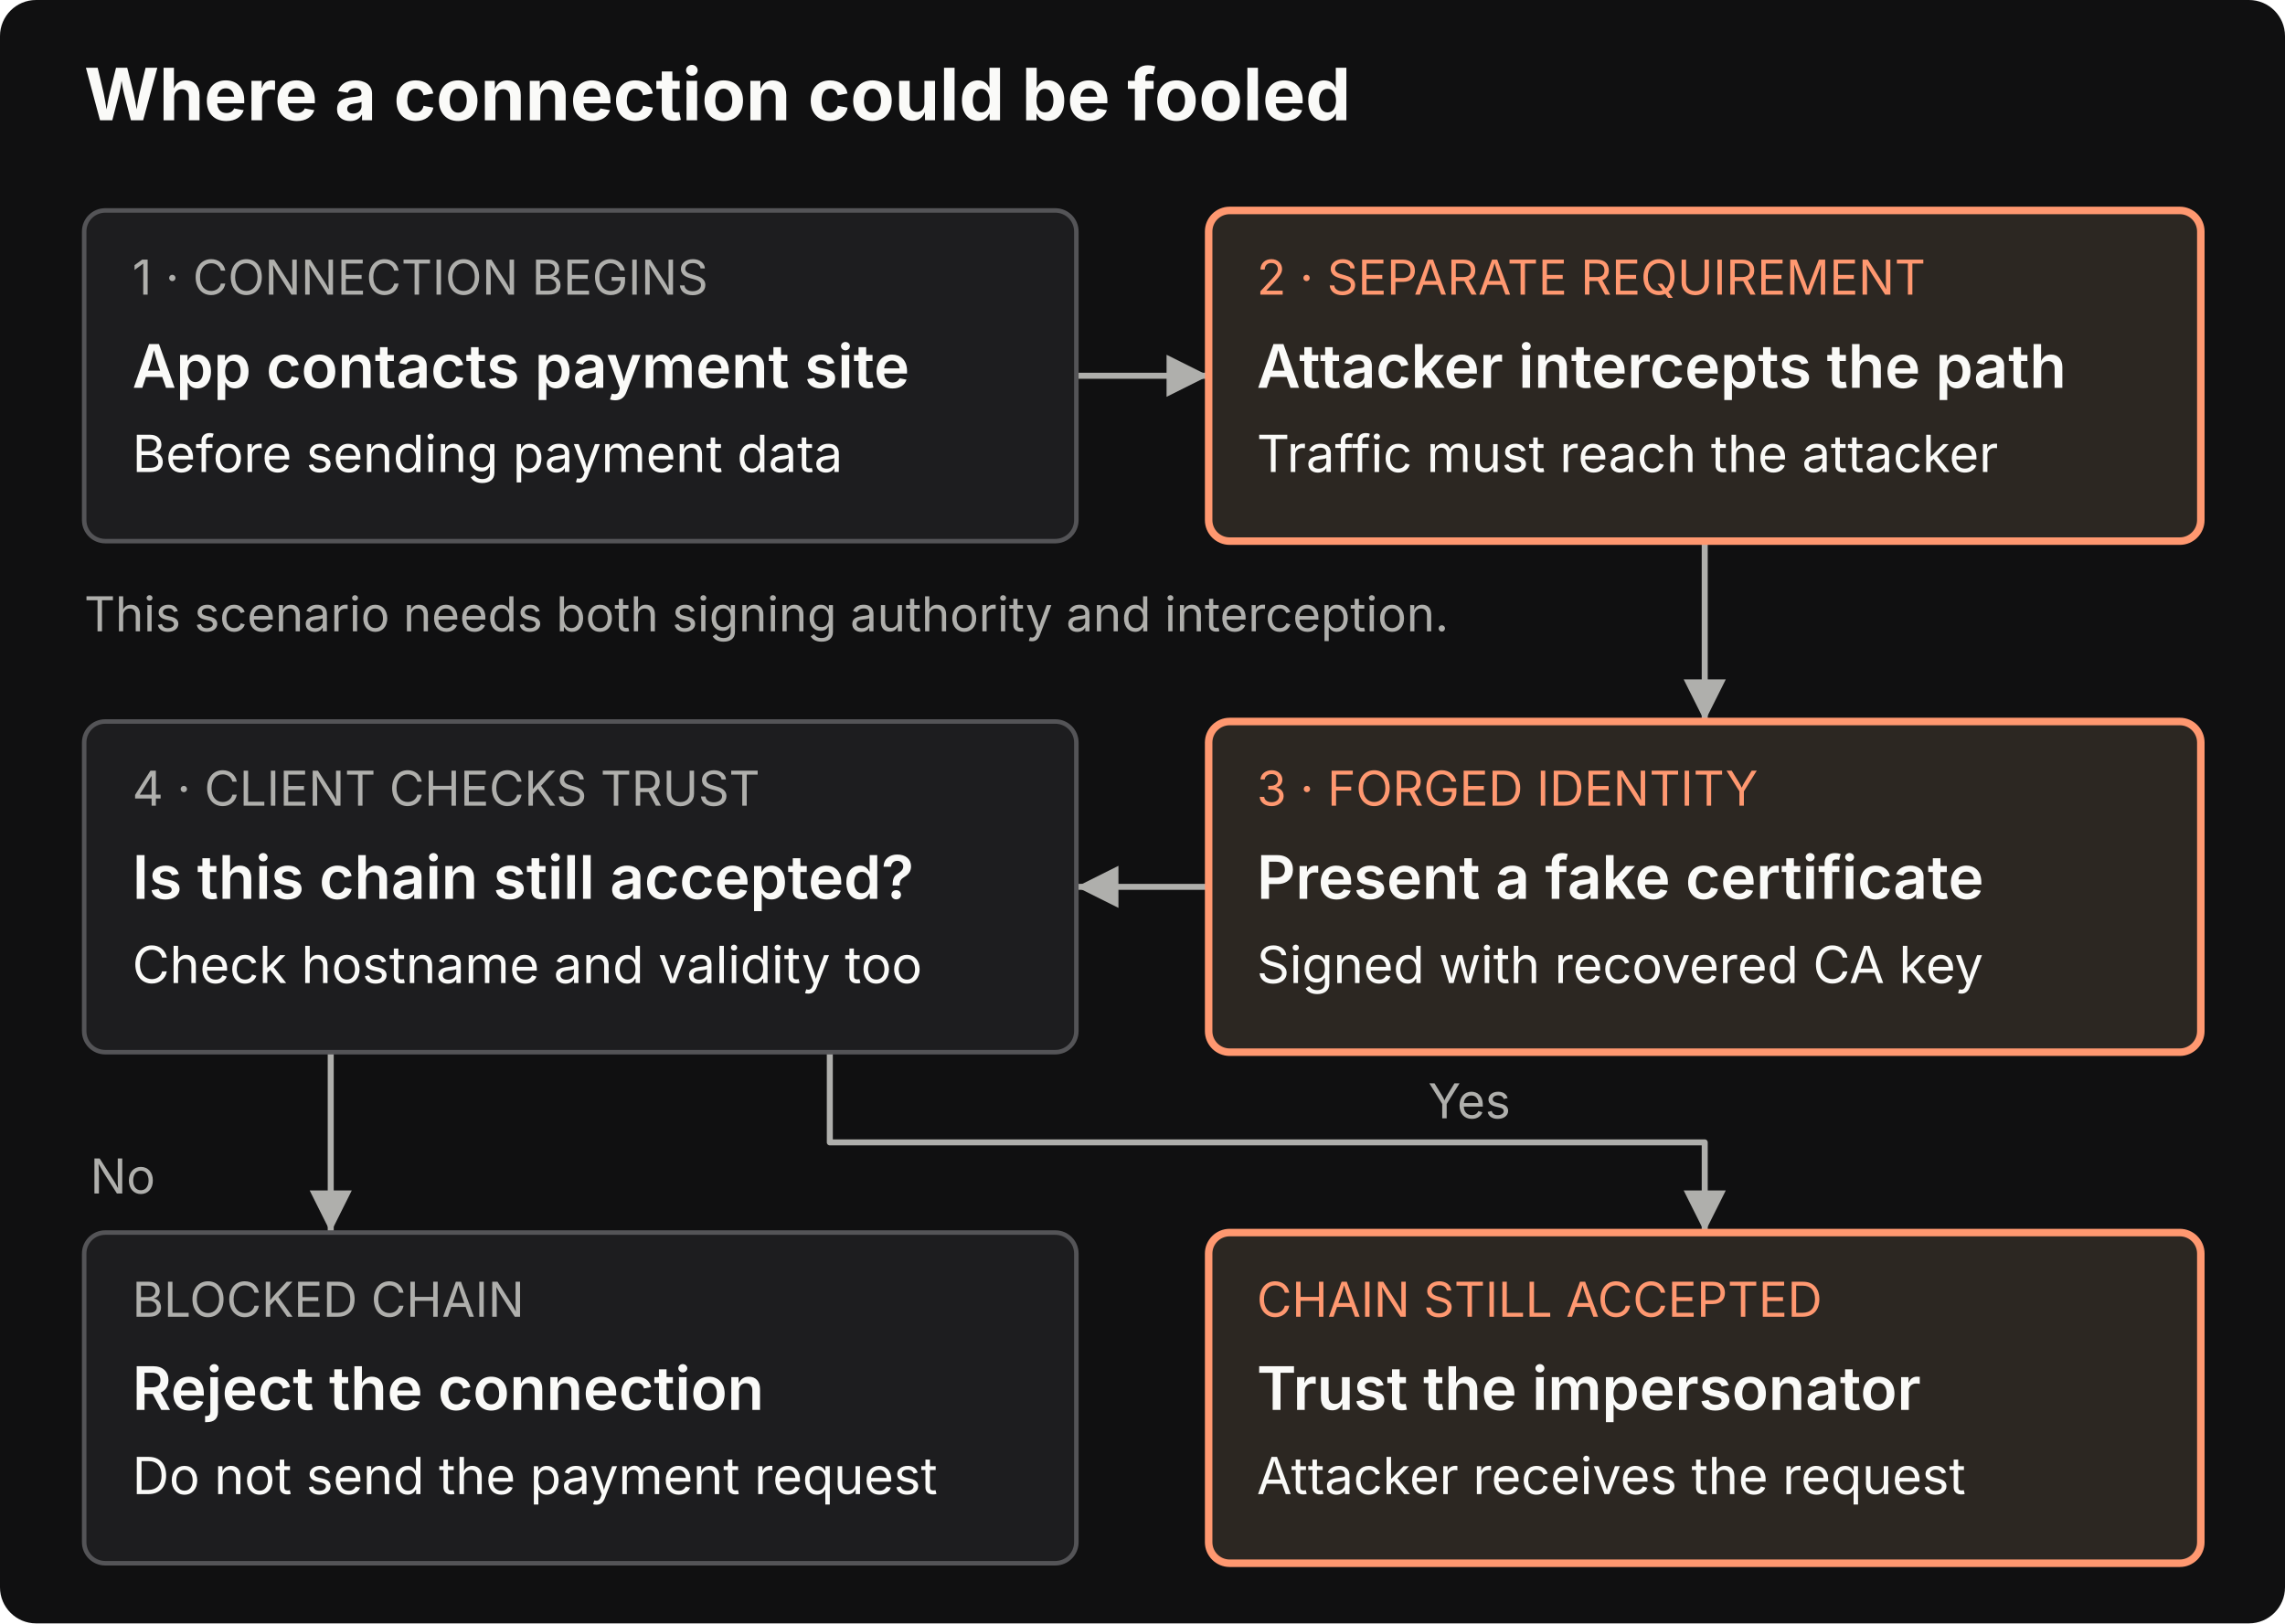
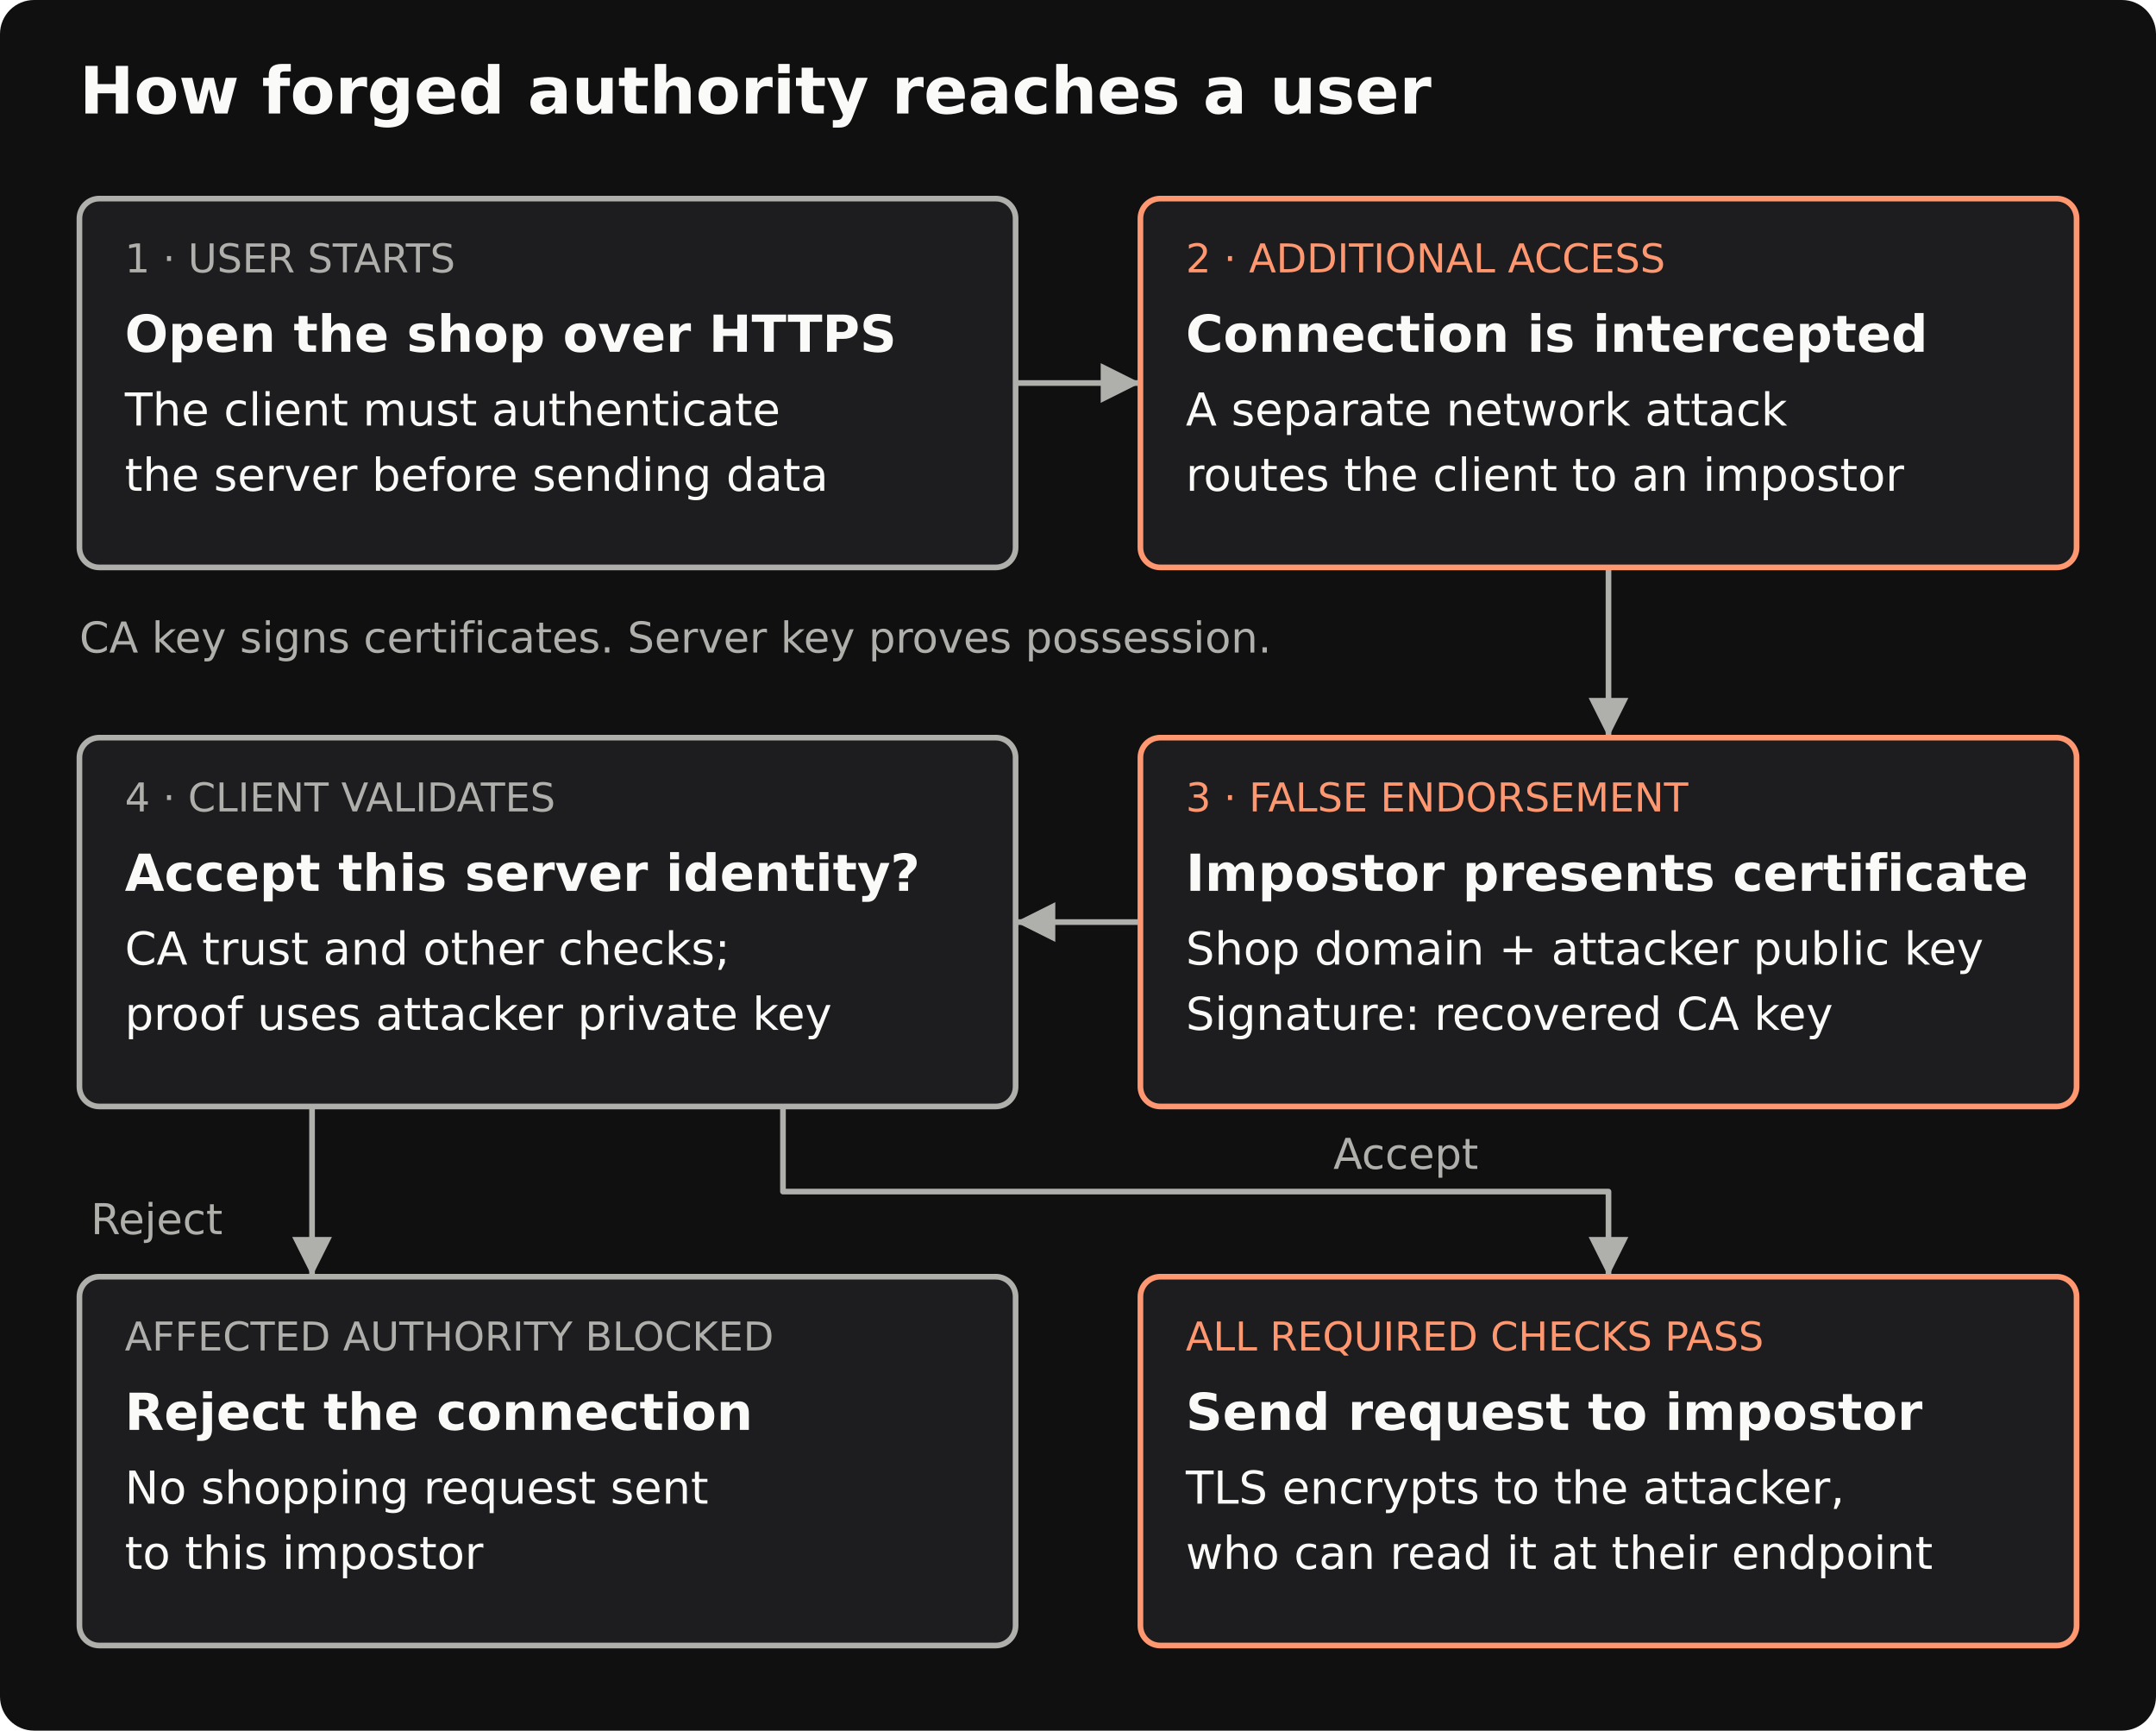
- <svg xmlns="http://www.w3.org/2000/svg" width="760" height="540" viewBox="0 0 760 540" role="img" aria-labelledby="title desc">
+ <svg xmlns="http://www.w3.org/2000/svg" width="760" height="610" viewBox="0 0 760 610" role="img" aria-labelledby="title desc">
  <defs>
-     <marker id="arrow" viewBox="0 0 10 10" refX="10" refY="5" markerWidth="7" markerHeight="7" orient="auto-start-reverse">
+     <marker id="arrow" viewBox="0 0 10 10" refX="10" refY="5" markerWidth="7" markerHeight="7" orient="auto">
      <path d="M0 0L10 5L0 10" fill="#afafac" />
    </marker>
  </defs>
-   <rect width="760" height="540" rx="12" fill="#101011" />
-   <g font-family="-apple-system, BlinkMacSystemFont, 'Segoe UI', sans-serif" fill="#fafaf8">
-     <text x="28" y="40" font-size="24" font-weight="700">Where a connection could be fooled</text>
-     <path d="M358 125H402" fill="none" stroke="#afafac" stroke-width="2" stroke-linecap="round" stroke-linejoin="round" marker-end="url(#arrow)" />
-     <path d="M567 180V240" fill="none" stroke="#afafac" stroke-width="2" stroke-linecap="round" stroke-linejoin="round" marker-end="url(#arrow)" />
-     <path d="M402 295H358" fill="none" stroke="#afafac" stroke-width="2" stroke-linecap="round" stroke-linejoin="round" marker-end="url(#arrow)" />
-     <path d="M110 350V410" fill="none" stroke="#afafac" stroke-width="2" stroke-linecap="round" stroke-linejoin="round" marker-end="url(#arrow)" />
-     <path d="M276 350V380H567V410" fill="none" stroke="#afafac" stroke-width="2" stroke-linecap="round" stroke-linejoin="round" marker-end="url(#arrow)" />
-     <rect x="28" y="70" width="330" height="110" rx="7" fill="#1d1d1f" stroke="#545457" stroke-width="1.5" />
-     <text x="44" y="98" font-size="16" fill="#afafac">1 · CONNECTION BEGINS</text>
-     <text x="44" y="129" font-size="20" font-weight="600">App contacts payment site</text>
-     <text x="44" y="157" font-size="17">Before sending payment data</text>
-     <rect x="402" y="70" width="330" height="110" rx="7" fill="#2c2722" stroke="#ff9870" stroke-width="2.5" />
-     <text x="418" y="98" font-size="16" fill="#ff9870">2 · SEPARATE REQUIREMENT</text>
-     <text x="418" y="129" font-size="20" font-weight="600">Attacker intercepts the path</text>
-     <text x="418" y="157" font-size="17">Traffic must reach the attacker</text>
-     <rect x="402" y="240" width="330" height="110" rx="7" fill="#2c2722" stroke="#ff9870" stroke-width="2.5" />
-     <text x="418" y="268" font-size="16" fill="#ff9870">3 · FORGED IDENTITY</text>
-     <text x="418" y="299" font-size="20" font-weight="600">Present a fake certificate</text>
-     <text x="418" y="327" font-size="17">Signed with recovered CA key</text>
-     <rect x="28" y="240" width="330" height="110" rx="7" fill="#1d1d1f" stroke="#545457" stroke-width="1.5" />
-     <text x="44" y="268" font-size="16" fill="#afafac">4 · CLIENT CHECKS TRUST</text>
-     <text x="44" y="299" font-size="20" font-weight="600">Is this chain still accepted?</text>
-     <text x="44" y="327" font-size="17">Check hostname and validity too</text>
-     <rect x="28" y="410" width="330" height="110" rx="7" fill="#1d1d1f" stroke="#545457" stroke-width="1.5" />
-     <text x="44" y="438" font-size="16" fill="#afafac">BLOCKED CHAIN</text>
-     <text x="44" y="469" font-size="20" font-weight="600">Reject the connection</text>
-     <text x="44" y="497" font-size="17">Do not send the payment request</text>
-     <rect x="402" y="410" width="330" height="110" rx="7" fill="#2c2722" stroke="#ff9870" stroke-width="2.5" />
-     <text x="418" y="438" font-size="16" fill="#ff9870">CHAIN STILL ACCEPTED</text>
-     <text x="418" y="469" font-size="20" font-weight="600">Trust the impersonator</text>
-     <text x="418" y="497" font-size="17">Attacker receives the request</text>
-     <text x="30" y="397" font-size="16" fill="#afafac">No</text>
-     <text x="475" y="372" font-size="16" fill="#afafac">Yes</text>
-     <text x="28" y="210" font-size="16" fill="#afafac">This scenario needs both signing authority and interception.</text>
+   <rect width="760" height="610" rx="12" fill="#101011" />
+   <g font-family="DejaVu Sans, sans-serif" fill="#fafaf8">
+     <text x="28" y="40" font-size="23" font-weight="700">How forged authority reaches a user</text>
+     <path d="M358 135H402" fill="none" stroke="#afafac" stroke-width="2" stroke-linecap="round" stroke-linejoin="round" marker-end="url(#arrow)" />
+     <path d="M567 200V260" fill="none" stroke="#afafac" stroke-width="2" stroke-linecap="round" stroke-linejoin="round" marker-end="url(#arrow)" />
+     <path d="M402 325H358" fill="none" stroke="#afafac" stroke-width="2" stroke-linecap="round" stroke-linejoin="round" marker-end="url(#arrow)" />
+     <path d="M110 390V450" fill="none" stroke="#afafac" stroke-width="2" stroke-linecap="round" stroke-linejoin="round" marker-end="url(#arrow)" />
+     <path d="M276 390V420H567V450" fill="none" stroke="#afafac" stroke-width="2" stroke-linecap="round" stroke-linejoin="round" marker-end="url(#arrow)" />
+     <rect x="28" y="70" width="330" height="130" rx="7" fill="#1d1d1f" stroke="#afafac" stroke-width="2" />
+     <text x="44" y="96" fill="#afafac" font-size="14">1 · USER STARTS</text>
+     <text x="44" y="124" font-size="18" font-weight="700">Open the shop over HTTPS</text>
+     <text x="44" y="150" font-size="16">The client must authenticate</text>
+     <text x="44" y="173" font-size="16">the server before sending data</text>
+     <rect x="402" y="70" width="330" height="130" rx="7" fill="#1d1d1f" stroke="#ff9870" stroke-width="2" />
+     <text x="418" y="96" fill="#ff9870" font-size="14">2 · ADDITIONAL ACCESS</text>
+     <text x="418" y="124" font-size="18" font-weight="700">Connection is intercepted</text>
+     <text x="418" y="150" font-size="16">A separate network attack</text>
+     <text x="418" y="173" font-size="16">routes the client to an impostor</text>
+     <rect x="402" y="260" width="330" height="130" rx="7" fill="#1d1d1f" stroke="#ff9870" stroke-width="2" />
+     <text x="418" y="286" fill="#ff9870" font-size="14">3 · FALSE ENDORSEMENT</text>
+     <text x="418" y="314" font-size="18" font-weight="700">Impostor presents certificate</text>
+     <text x="418" y="340" font-size="16">Shop domain + attacker public key</text>
+     <text x="418" y="363" font-size="16">Signature: recovered CA key</text>
+     <rect x="28" y="260" width="330" height="130" rx="7" fill="#1d1d1f" stroke="#afafac" stroke-width="2" />
+     <text x="44" y="286" fill="#afafac" font-size="14">4 · CLIENT VALIDATES</text>
+     <text x="44" y="314" font-size="18" font-weight="700">Accept this server identity?</text>
+     <text x="44" y="340" font-size="16">CA trust and other checks;</text>
+     <text x="44" y="363" font-size="16">proof uses attacker private key</text>
+     <rect x="28" y="450" width="330" height="130" rx="7" fill="#1d1d1f" stroke="#afafac" stroke-width="2" />
+     <text x="44" y="476" fill="#afafac" font-size="14">AFFECTED AUTHORITY BLOCKED</text>
+     <text x="44" y="504" font-size="18" font-weight="700">Reject the connection</text>
+     <text x="44" y="530" font-size="16">No shopping request sent</text>
+     <text x="44" y="553" font-size="16">to this impostor</text>
+     <rect x="402" y="450" width="330" height="130" rx="7" fill="#1d1d1f" stroke="#ff9870" stroke-width="2" />
+     <text x="418" y="476" fill="#ff9870" font-size="14">ALL REQUIRED CHECKS PASS</text>
+     <text x="418" y="504" font-size="18" font-weight="700">Send request to impostor</text>
+     <text x="418" y="530" font-size="16">TLS encrypts to the attacker,</text>
+     <text x="418" y="553" font-size="16">who can read it at their endpoint</text>
+     <text x="28" y="230" font-size="15" fill="#afafac">CA key signs certificates. Server key proves possession.</text>
+     <text x="32" y="435" font-size="15" fill="#afafac">Reject</text>
+     <text x="470" y="412" font-size="15" fill="#afafac">Accept</text>
  </g>
</svg>
